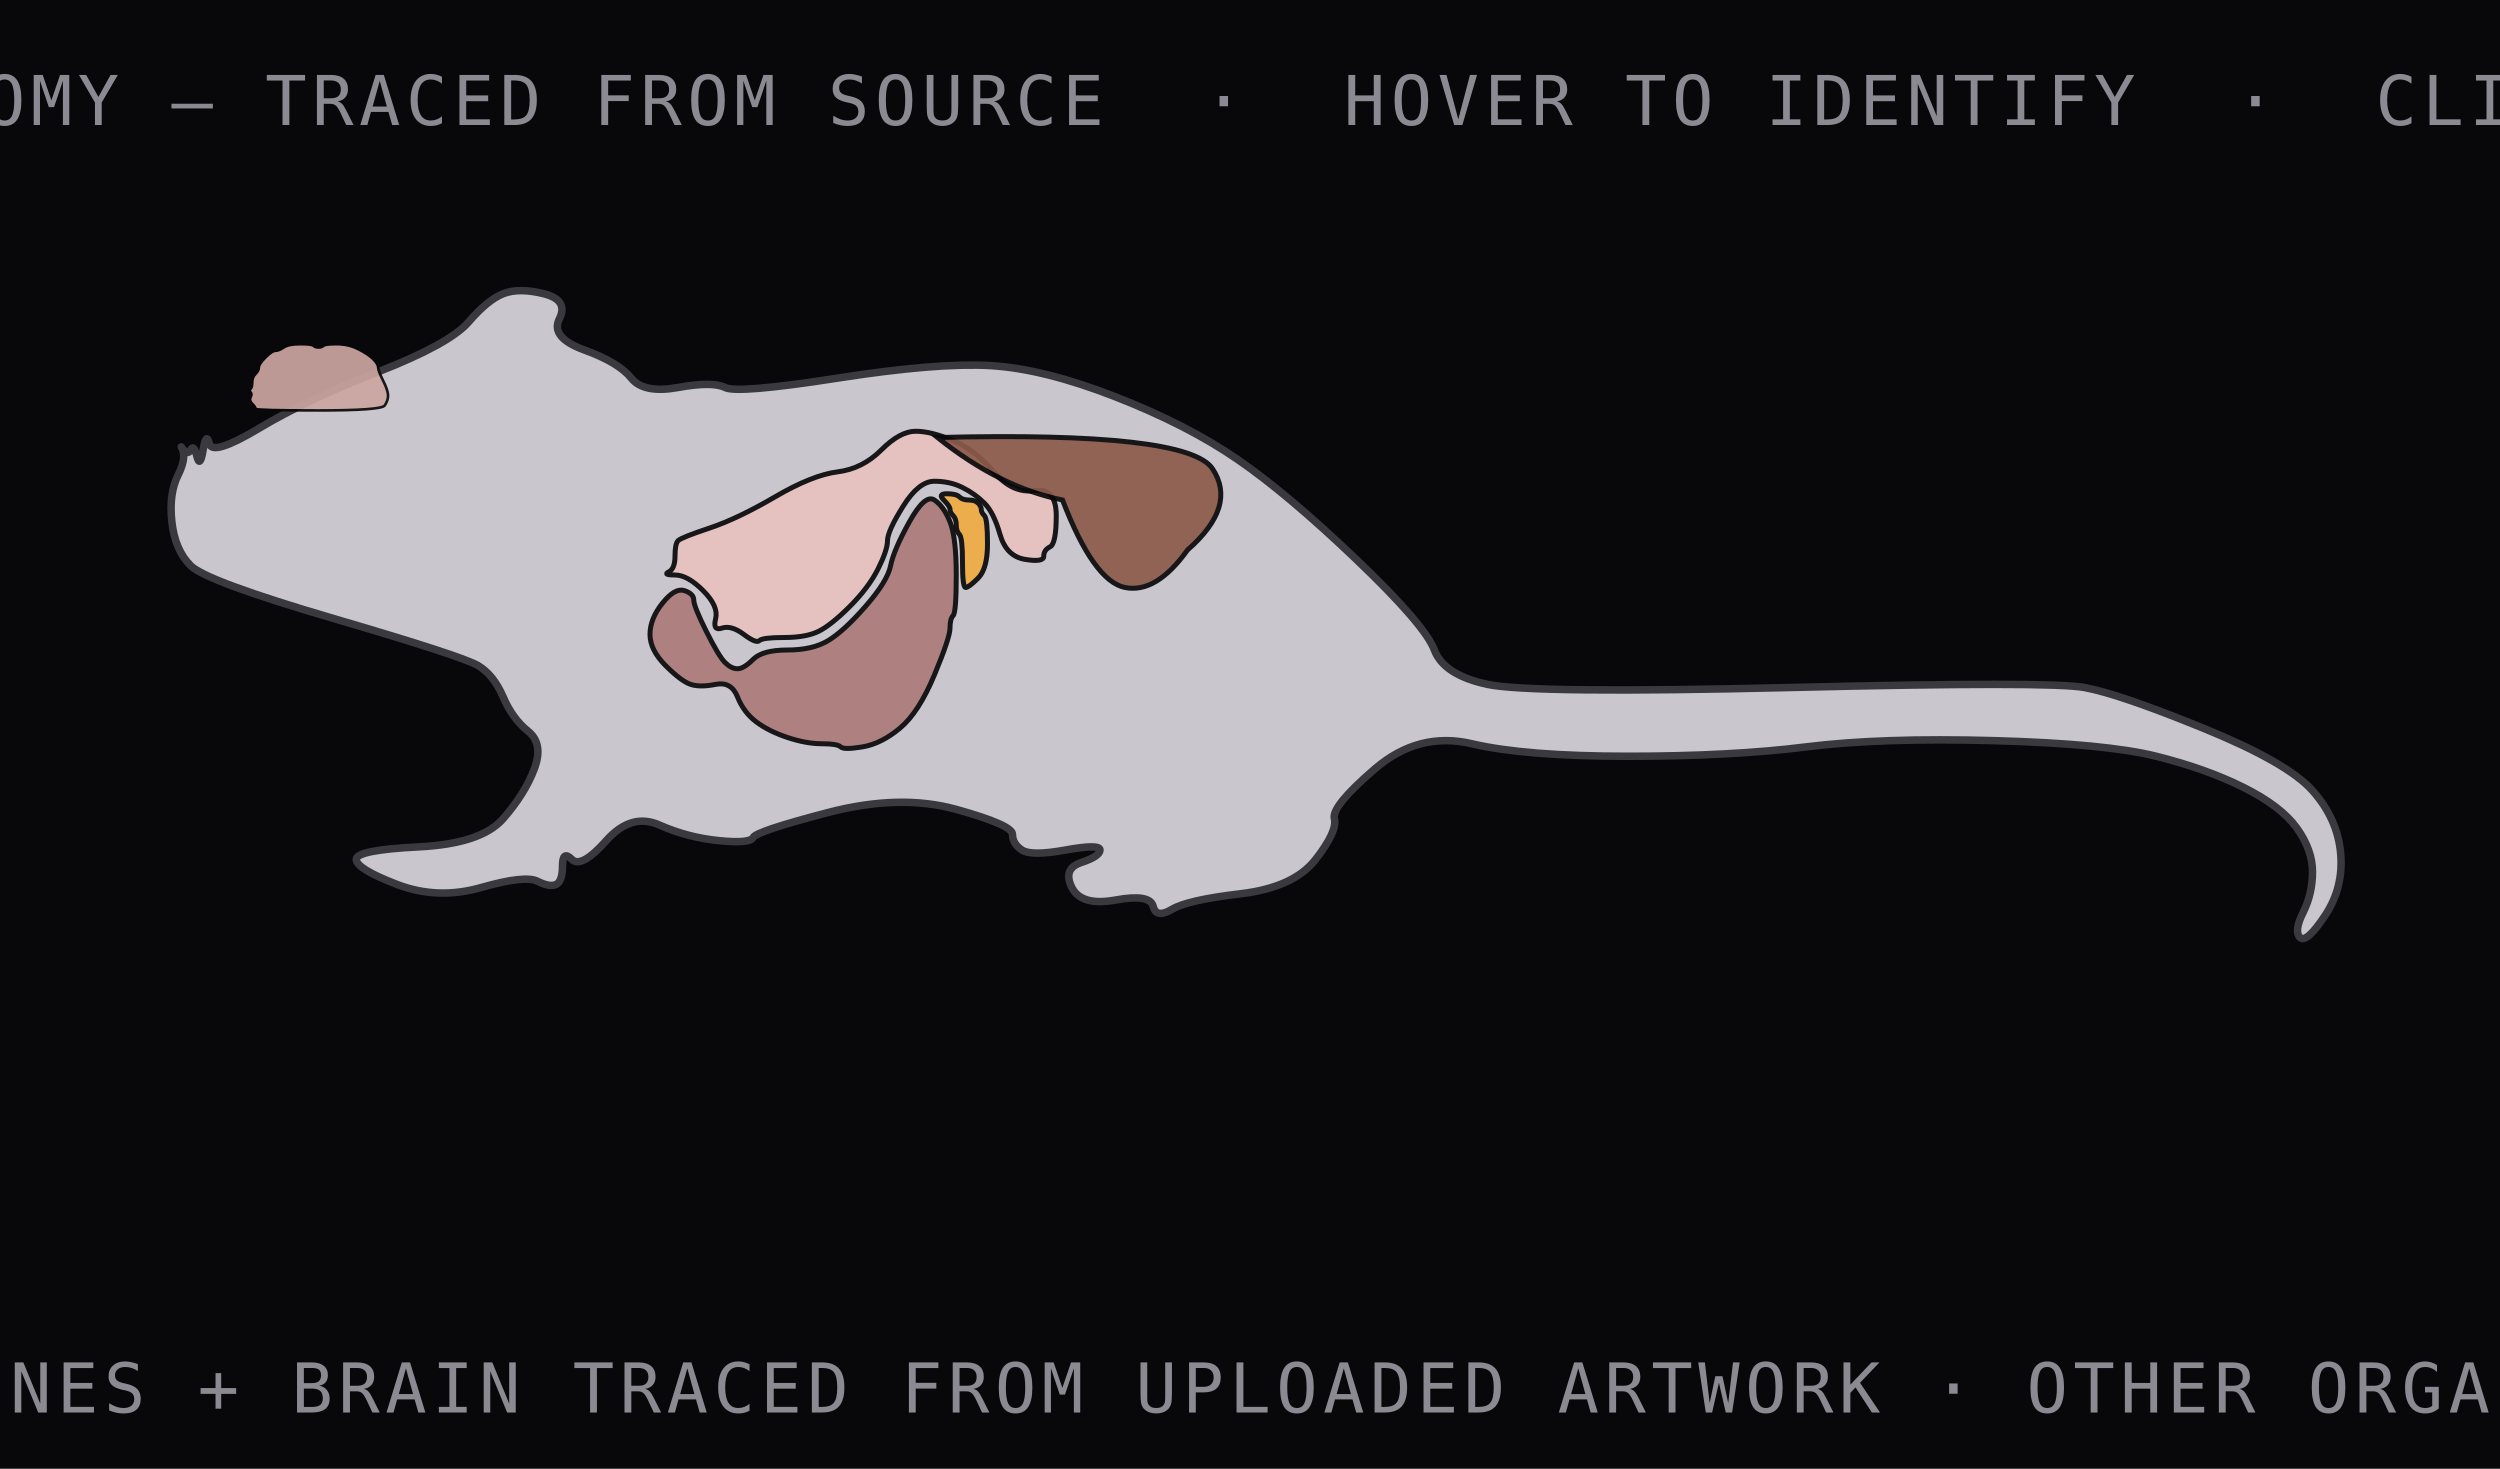
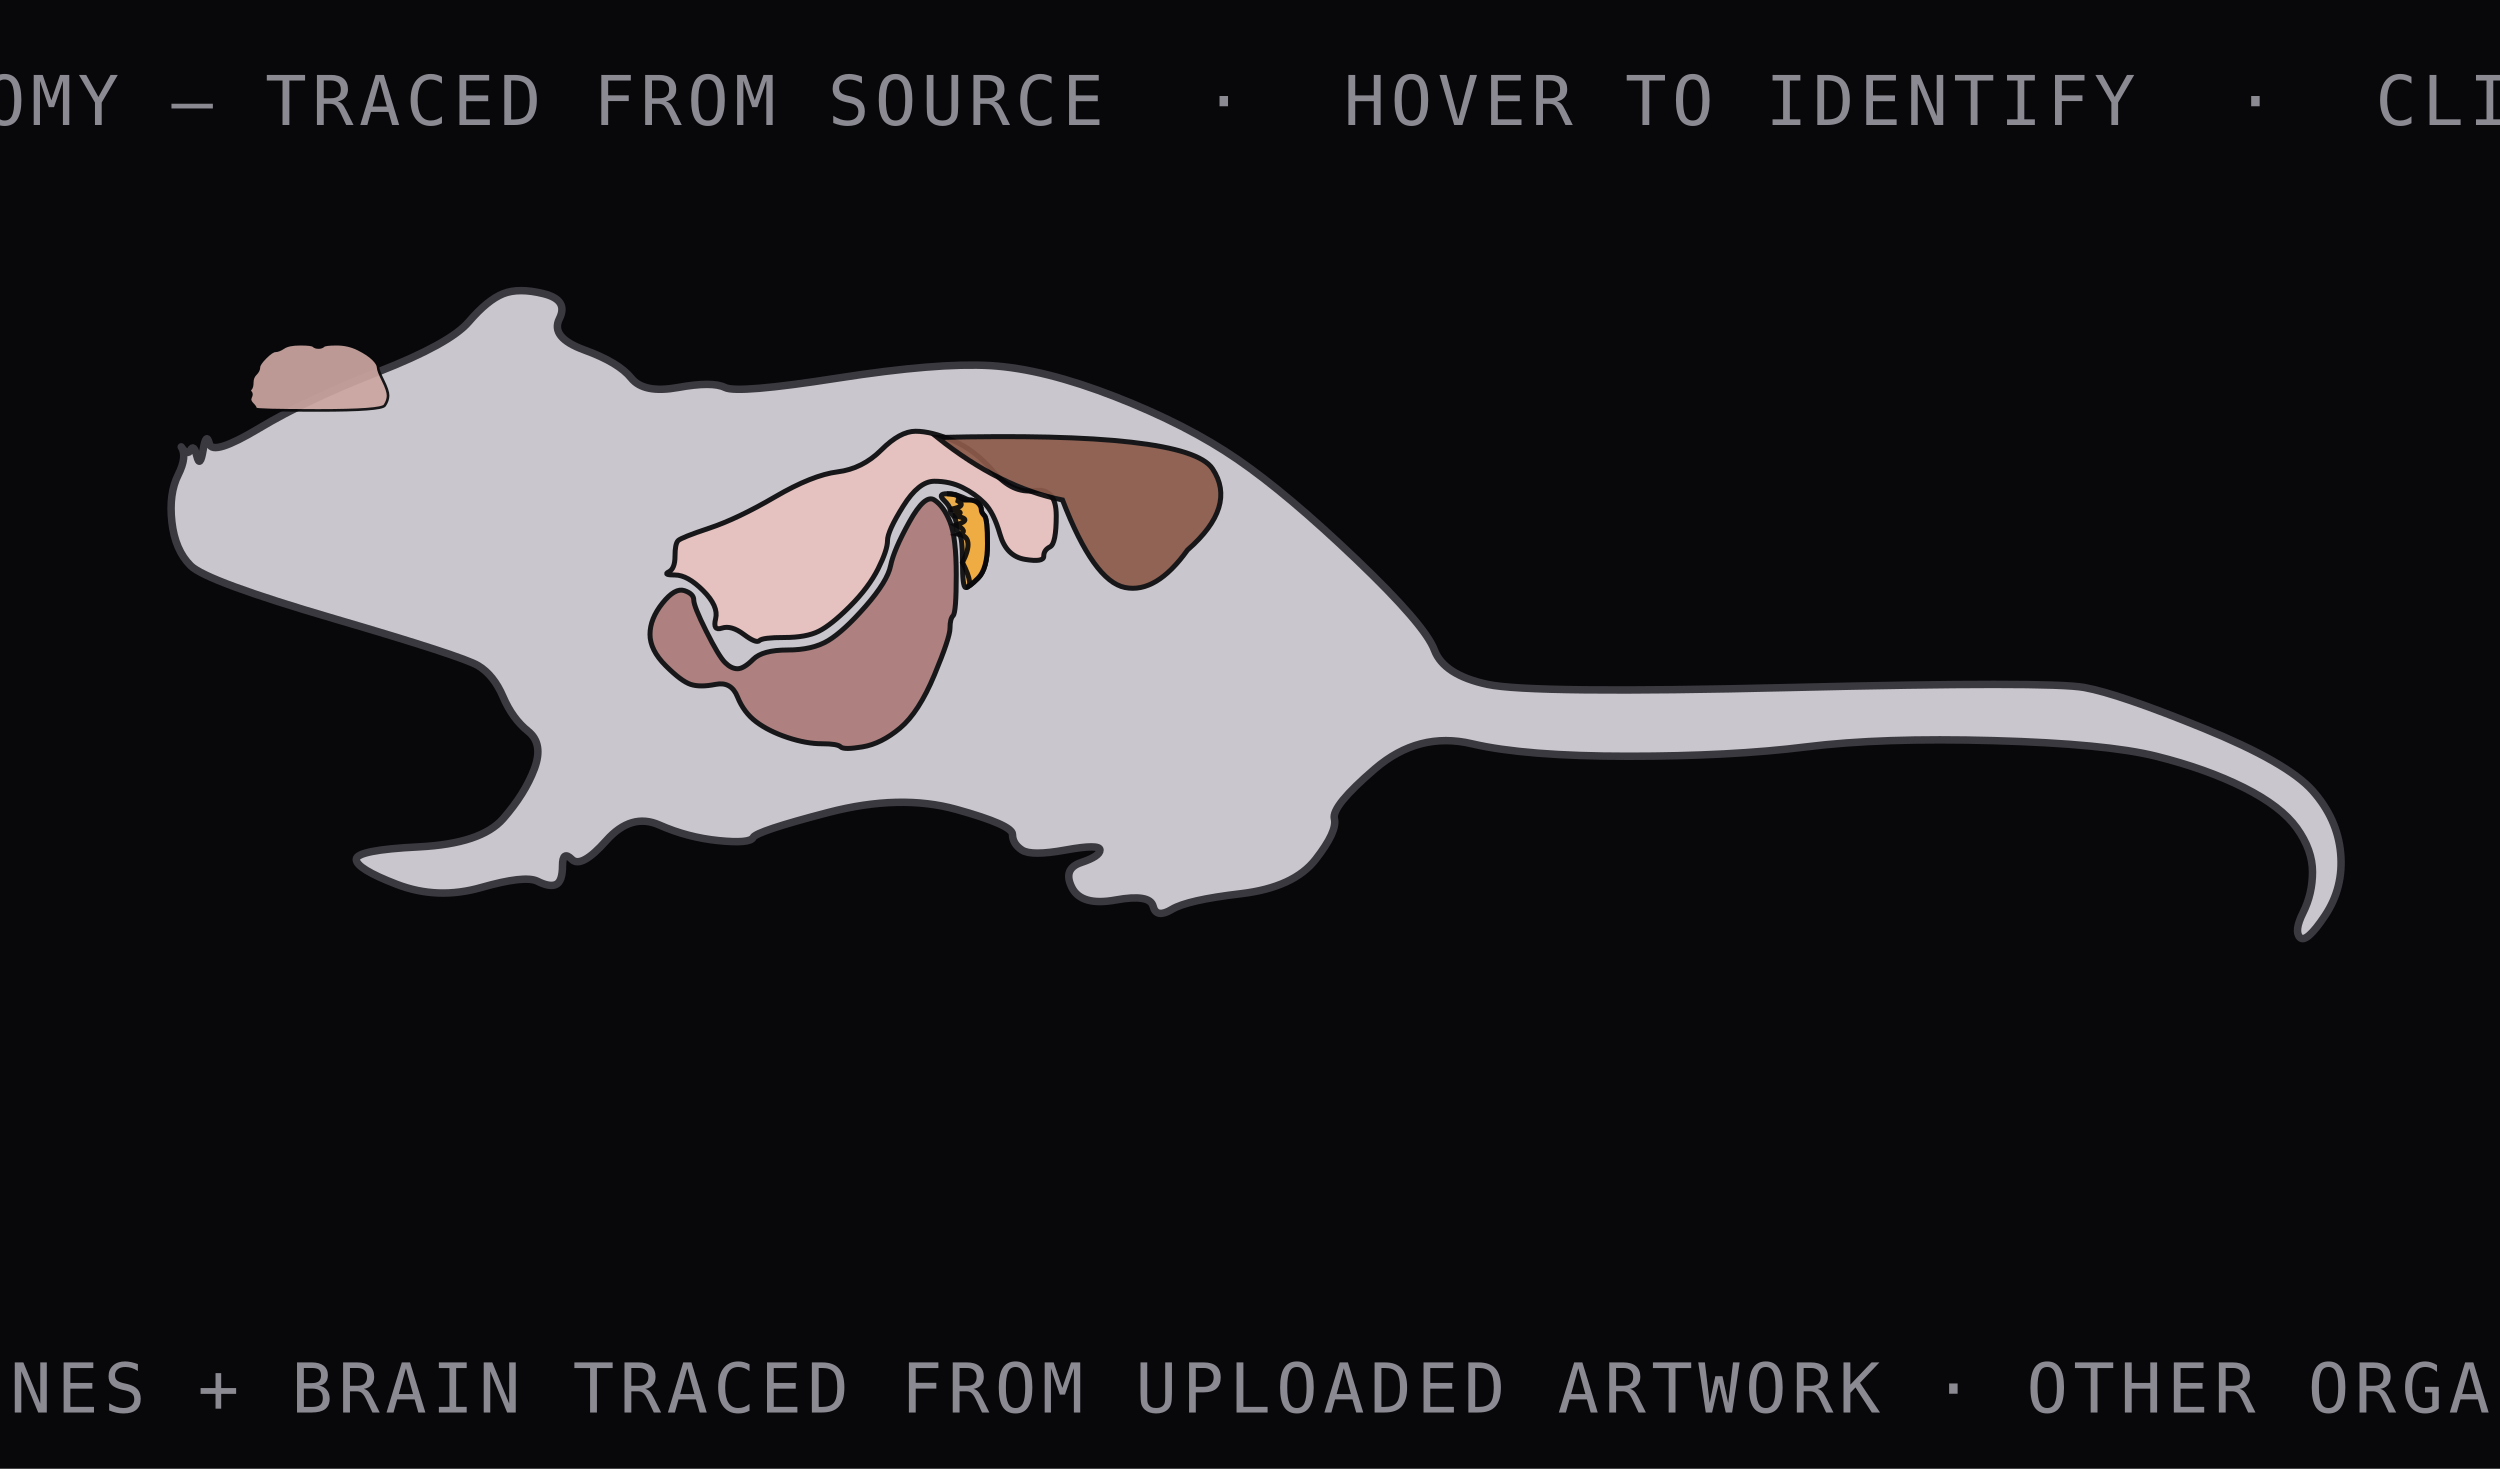
<svg xmlns="http://www.w3.org/2000/svg" viewBox="0 0 400 235" font-family="'IBM Plex Mono', monospace">
  <defs>
    <style>
      .bg { fill:#08080a; }
      .caption { fill:#8B8A93; font-size:11px; letter-spacing:.08em; }
      .caption .accent { fill:#E39BB8; }

      .silhouette { fill:#c9c7cd; stroke:#3a393f; stroke-width:1.2; }

      .organ { stroke:#08080a; stroke-width:0.8; cursor:pointer; opacity:0.92; transform-box: fill-box; transform-origin: center; transition: transform .15s ease, opacity .15s, filter .15s; }
      .organ-group:hover .organ { opacity:1; filter:brightness(1.35) saturate(1.25); transform: scale(1.12); }

      .tooltip { opacity:0; pointer-events:none; transition:opacity .15s ease; }
      .organ-group:hover .tooltip { opacity:1; }
      .tooltip rect { fill:#111114; stroke:#333238; stroke-width:0.6; rx:2.5; }
      .tooltip text { fill:#ECEAE6; font-size:7.5px; font-weight:500; }
      .tooltip .sub { fill:#8B8A93; font-size:5.5px; letter-spacing:.04em; }
    </style>
  </defs>
  <rect class="bg" x="0" y="0" width="400" height="235" />
  <text x="200" y="20" text-anchor="middle" class="caption" font-size="10" letter-spacing="0.16em">
    <tspan class="accent">◆</tspan>  MOUSE ANATOMY — TRACED FROM SOURCE  ·  HOVER TO IDENTIFY  ·  CLICK TO EXPLORE
  </text>
  <g transform="translate(20,40)">
    <path class="silhouette" d="M 9.0,31.5 Q 10.0,33.0 8.5,36.0 Q 7.0,39.0 7.5,43.5 Q 8.0,48.0 10.5,50.5 Q 13.0,53.0 33.5,59.0 Q 54.0,65.0 56.5,66.5 Q 59.0,68.0 60.5,71.5 Q 62.0,75.0 64.5,77.0 Q 67.0,79.0 65.5,83.0 Q 64.0,87.0 60.5,91.0 Q 57.0,95.0 47.0,95.5 Q 37.0,96.0 37.0,97.5 Q 37.0,99.0 43.5,101.5 Q 50.0,104.0 57.0,102.0 Q 64.0,100.0 66.0,101.0 Q 68.0,102.0 69.0,101.5 Q 70.0,101.0 70.0,98.5 Q 70.0,96.0 71.5,97.5 Q 73.0,99.0 77.0,94.5 Q 81.0,90.0 85.5,92.0 Q 90.0,94.0 95.0,94.5 Q 100.0,95.0 100.5,94.0 Q 101.0,93.0 112.5,90.0 Q 124.0,87.0 133.0,89.5 Q 142.0,92.0 142.0,93.5 Q 142.0,95.0 143.5,96.0 Q 145.0,97.0 150.5,96.0 Q 156.0,95.0 156.0,96.0 Q 156.0,97.0 153.0,98.0 Q 150.0,99.0 151.5,102.0 Q 153.0,105.0 158.5,104.0 Q 164.0,103.0 164.5,105.0 Q 165.0,107.0 167.5,105.5 Q 170.0,104.0 178.5,103.0 Q 187.0,102.0 190.5,97.5 Q 194.0,93.0 193.5,91.0 Q 193.0,89.0 200.0,83.0 Q 207.0,77.0 215.5,79.0 Q 224.0,81.0 240.5,81.0 Q 257.0,81.0 269.0,79.5 Q 281.0,78.0 299.0,78.5 Q 317.0,79.0 325.0,81.0 Q 333.0,83.0 339.0,86.0 Q 345.0,89.0 347.5,92.5 Q 350.0,96.0 350.0,99.5 Q 350.0,103.0 348.5,106.0 Q 347.0,109.0 348.0,110.0 Q 349.0,111.0 352.0,106.5 Q 355.0,102.0 354.5,96.5 Q 354.0,91.0 350.0,86.5 Q 346.0,82.0 332.5,76.5 Q 319.0,71.0 313.5,70.0 Q 308.0,69.0 266.5,70.0 Q 225.0,71.0 218.0,69.5 Q 211.0,68.0 209.5,64.0 Q 208.0,60.0 197.0,49.5 Q 186.0,39.0 178.0,33.5 Q 170.0,28.0 158.5,23.5 Q 147.0,19.0 138.5,18.5 Q 130.0,18.0 114.0,20.5 Q 98.0,23.0 96.0,22.0 Q 94.0,21.0 88.5,22.0 Q 83.0,23.0 81.0,20.5 Q 79.0,18.0 73.5,16.0 Q 68.0,14.0 69.5,11.0 Q 71.0,8.0 67.0,7.0 Q 63.0,6.0 60.5,7.0 Q 58.0,8.0 55.0,11.5 Q 52.0,15.0 40.5,19.5 Q 29.0,24.0 21.5,28.5 Q 14.0,33.0 13.5,31.0 Q 13.0,29.0 12.5,32.0 Q 12.0,35.0 11.5,33.0 Q 11.0,31.0 10.5,32.0 Q 10.0,33.0 9.0,31.5 Q 8.0,30.0 9.0,31.5 Z" />
    <a href="organ-data.html#intestines" target="_blank">
      <g class="organ-group" data-organ="intestines">
        <path class="organ" fill="#e7c0be" d="M 145.5,38.5 Q 142.0,39.0 139.0,35.5 Q 136.0,32.0 132.5,30.5 Q 129.0,29.0 126.5,29.0 Q 124.0,29.0 121.0,32.0 Q 118.0,35.0 114.0,35.5 Q 110.0,36.0 104.0,39.5 Q 98.0,43.0 93.5,44.5 Q 89.0,46.0 88.5,46.5 Q 88.0,47.0 88.0,49.0 Q 88.0,51.0 87.0,51.5 Q 86.0,52.0 88.0,52.0 Q 90.0,52.0 92.5,54.5 Q 95.0,57.0 94.5,59.0 Q 94.0,61.0 95.5,60.5 Q 97.0,60.0 99.0,61.5 Q 101.0,63.0 101.5,62.5 Q 102.0,62.0 105.5,62.0 Q 109.0,62.0 111.0,61.0 Q 113.0,60.0 116.0,57.0 Q 119.0,54.0 120.5,51.0 Q 122.0,48.0 122.0,46.5 Q 122.0,45.0 124.5,41.0 Q 127.0,37.0 129.5,37.0 Q 132.0,37.0 134.0,38.0 Q 136.0,39.0 137.5,40.5 Q 139.0,42.0 140.0,45.5 Q 141.0,49.0 144.0,49.5 Q 147.0,50.0 147.0,49.0 Q 147.0,48.0 148.0,47.5 Q 149.0,47.0 149.0,42.5 Q 149.0,38.0 145.5,38.5 Z" />
        <g class="tooltip" transform="translate(116,12)">
          <rect x="-27" y="-11" width="54" height="18" rx="2.5" />
          <text x="0" y="-1" text-anchor="middle">Intestines</text>
          <text x="0" y="6" text-anchor="middle" class="sub">DIGESTIVE</text>
        </g>
      </g>
    </a>
    <a href="organ-data.html#spleen" target="_blank">
      <g class="organ-group" data-organ="spleen">
        <path class="organ" fill="#8B5A4A" d="M130,30 Q170,29 174,35 Q178,41 170,48 Q165,55 160,54 Q155,53 150,40 Q140,38 130,30 Z" />
        <g class="tooltip" transform="translate(196,36)">
          <rect x="-27" y="-11" width="55" height="18" rx="2.5" />
          <text x="0" y="-1" text-anchor="middle">Spleen</text>
          <text x="0" y="6" text-anchor="middle" class="sub">LYMPHOID</text>
        </g>
      </g>
    </a>
    <a href="organ-data.html#liver" target="_blank">
      <g class="organ-group" data-organ="liver">
        <path class="organ" fill="#ab7b7a" d="M 129.5,40.0 Q 128.0,39.0 125.5,43.5 Q 123.0,48.0 122.5,50.5 Q 122.0,53.0 118.5,57.0 Q 115.0,61.0 112.5,62.5 Q 110.0,64.0 106.0,64.0 Q 102.0,64.0 100.5,65.5 Q 99.0,67.0 98.0,67.0 Q 97.0,67.0 96.0,66.0 Q 95.0,65.0 93.0,61.0 Q 91.0,57.0 91.0,56.0 Q 91.0,55.0 89.5,54.5 Q 88.0,54.0 86.0,56.5 Q 84.0,59.0 84.0,61.5 Q 84.0,64.0 86.5,66.5 Q 89.0,69.0 90.5,69.5 Q 92.0,70.0 94.5,69.5 Q 97.0,69.0 98.0,71.5 Q 99.0,74.0 101.0,75.5 Q 103.0,77.0 106.0,78.0 Q 109.0,79.0 111.5,79.0 Q 114.0,79.0 114.5,79.5 Q 115.0,80.0 118.0,79.5 Q 121.0,79.0 124.0,76.5 Q 127.0,74.0 129.5,68.0 Q 132.0,62.0 132.0,60.5 Q 132.0,59.0 132.5,58.5 Q 133.0,58.0 133.0,52.0 Q 133.0,46.0 132.0,43.5 Q 131.0,41.0 129.5,40.0 Z" />
        <g class="tooltip" transform="translate(100,96)">
          <rect x="-24" y="-11" width="48" height="18" rx="2.5" />
          <text x="0" y="-1" text-anchor="middle">Liver</text>
          <text x="0" y="6" text-anchor="middle" class="sub">METABOLIC</text>
        </g>
      </g>
    </a>
    <a href="organ-data.html#pancreas" target="_blank">
      <g class="organ-group" data-organ="pancreas">
        <path class="organ" fill="#efab41" d="M 131.0,40.0 Q 132.0,41.0 132.0,41.5 Q 132.0,42.0 132.5,42.5 Q 133.0,43.0 133.0,44.0 Q 133.0,45.0 133.5,45.5 Q 134.0,46.0 134.0,50.0 Q 134.0,54.0 134.5,54.0 Q 135.0,54.0 136.5,52.5 Q 138.0,51.0 138.0,47.0 Q 138.0,43.0 137.5,42.5 Q 137.0,42.0 137.0,41.5 Q 137.0,41.0 136.5,40.5 Q 136.0,40.0 135.0,40.0 Q 134.0,40.0 133.5,39.5 Q 133.0,39.0 131.5,39.0 Q 130.0,39.0 131.0,40.0 Z" />
        <g class="tooltip" transform="translate(162,42)">
          <rect x="-30" y="-11" width="60" height="18" rx="2.5" />
          <text x="0" y="-1" text-anchor="middle">Pancreas</text>
          <text x="0" y="6" text-anchor="middle" class="sub">ENDOCRINE</text>
        </g>
      </g>
    </a>
+     <a href="organ-data.html#spleen" target="_blank">
+       <g class="organ-group" data-organ="pancreas">
+         <path class="organ" fill="#efab41" d="M 133.0,40.0 Q 135.0,41.0 132.0,41.5 Q 135.0,42.0 132.5,42.5 Q 136.0,43.0 133.0,44.0 Q 135.0,45.0 133.5,45.5 Q 136.0,46.0 134.0,50.0 Q 136.0,54.0 134.5,54.0 Q 135.0,54.0 136.5,52.5 Q 138.0,51.0 138.0,47.0 Q 138.0,43.0 137.5,42.5 Q 137.0,42.0 137.0,41.5 Q 137.0,41.0 136.5,40.5 Q 136.0,40.0 135.0,40.0 Q 134.0,40.0 133.5,39.5 Q 133.0,39.0 131.5,39.0 Q 133.0,39.0 135.0,40.0 Z" />
+         <g class="tooltip" transform="translate(162,42)">
+           <rect x="-30" y="-11" width="60" height="18" rx="2.5" />
+           <text x="0" y="-1" text-anchor="middle">Spleen</text>
+           <text x="0" y="6" text-anchor="middle" class="sub">SPLEEN</text>
+         </g>
+       </g>
+     </a>
    <a href="organ-data.html#brain" target="_blank">
      <g class="organ-group" data-organ="brain">
        <path class="organ" fill="#cba5a0" transform="translate(14,5) scale(0.53)" d="M 11.5,33.5 Q 12.0,34.0 11.5,35.0 Q 11.0,36.0 12.0,37.0 Q 13.0,38.0 13.0,38.5 Q 13.0,39.0 32.0,39.0 Q 51.0,39.0 52.0,37.5 Q 53.0,36.0 53.0,34.5 Q 53.0,33.0 51.5,30.0 Q 50.0,27.0 50.0,26.0 Q 50.0,25.0 48.5,23.5 Q 47.0,22.0 44.0,20.5 Q 41.0,19.0 37.5,19.0 Q 34.0,19.0 33.5,19.5 Q 33.0,20.0 32.0,20.0 Q 31.0,20.0 30.5,19.5 Q 30.0,19.0 26.5,19.0 Q 23.0,19.0 21.5,20.0 Q 20.0,21.0 19.0,21.0 Q 18.0,21.0 16.0,23.0 Q 14.0,25.0 14.0,26.0 Q 14.0,27.0 13.0,28.0 Q 12.0,29.0 12.0,30.5 Q 12.0,32.0 11.5,32.5 Q 11.0,33.0 11.5,33.5 Z" />
        <g class="tooltip" transform="translate(29,-10)">
          <rect x="-22" y="-11" width="44" height="18" rx="2.5" />
          <text x="0" y="-1" text-anchor="middle">Brain</text>
          <text x="0" y="6" text-anchor="middle" class="sub">CNS</text>
        </g>
      </g>
    </a>
  </g>
  <text x="200" y="226" text-anchor="middle" class="caption" font-size="8">
    SILHOUETTE + LIVER + PANCREAS + INTESTINES + BRAIN TRACED FROM UPLOADED ARTWORK · OTHER ORGANS NOT DISTINCTLY ILLUSTRATED IN SOURCE
  </text>
</svg>
